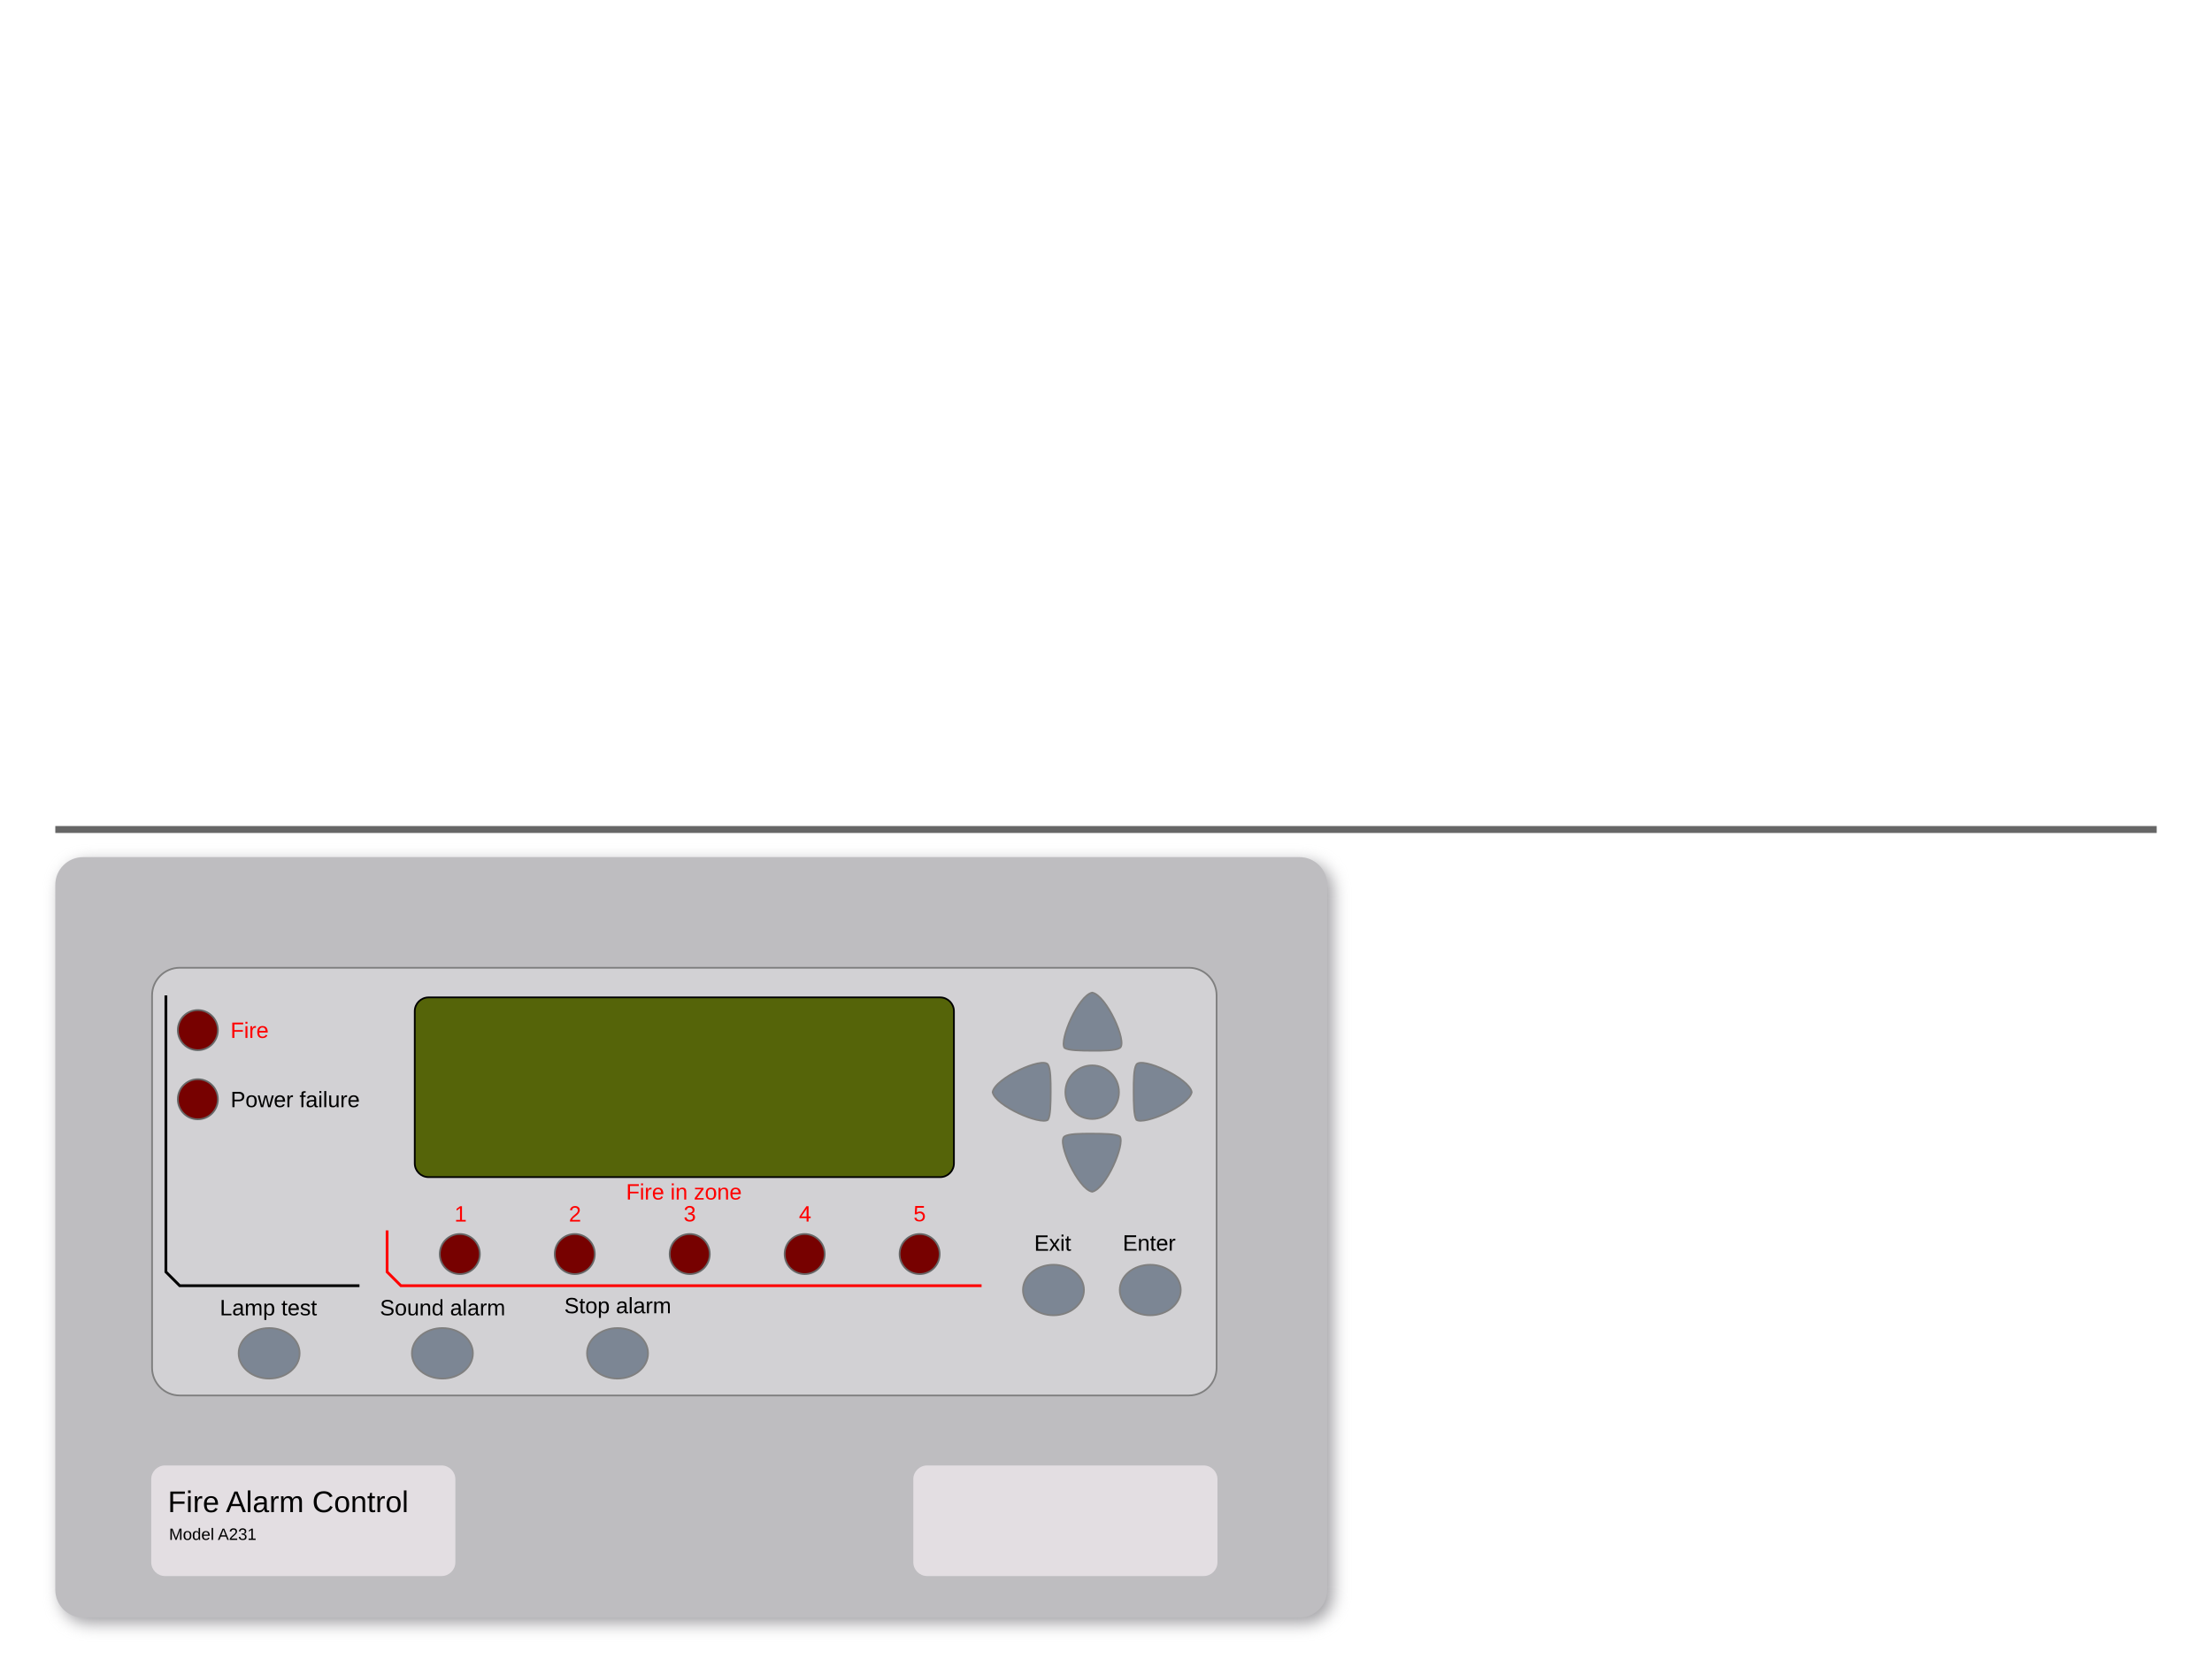
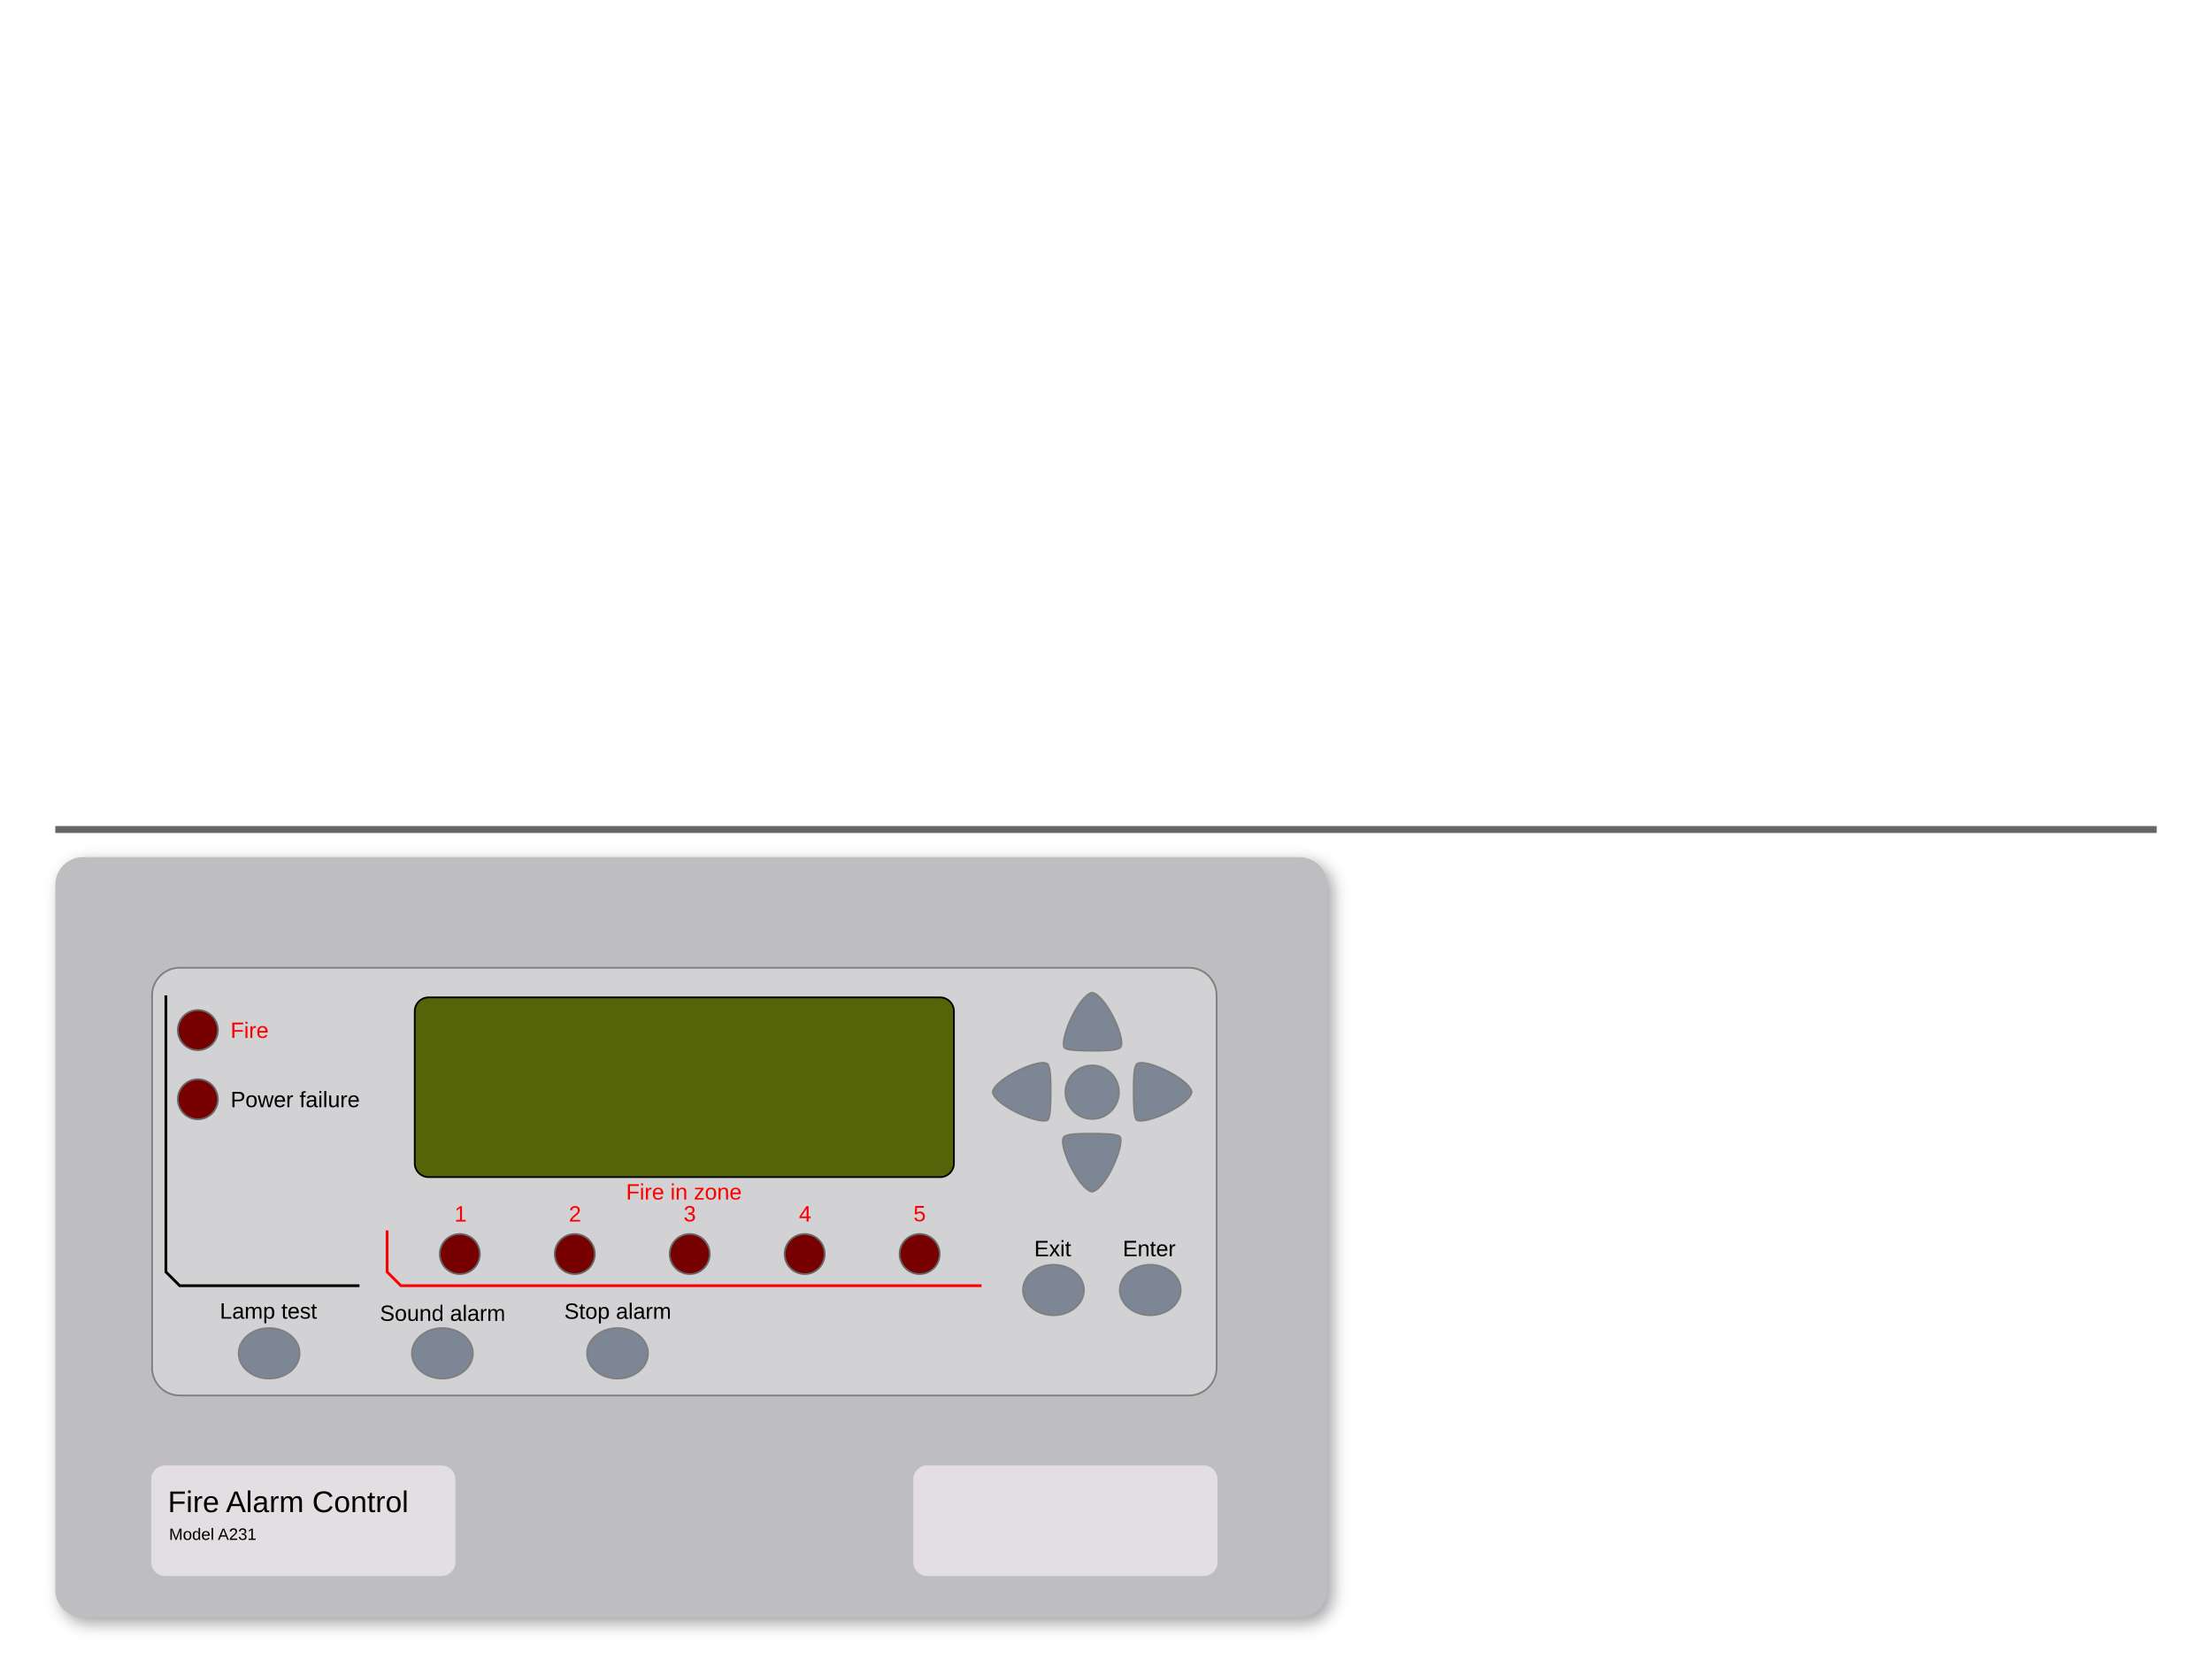
<svg xmlns="http://www.w3.org/2000/svg" width="800" height="600" viewBox="0 0 211.667 158.75" version="1.1" id="svg5" xml:space="preserve">
  <defs id="defs2">
    <filter style="color-interpolation-filters:sRGB" id="filter12251" x="-0.015" y="-0.026" width="1.031" height="1.051">
      <feGaussianBlur stdDeviation="0.774" id="feGaussianBlur12253" />
    </filter>
    <filter style="color-interpolation-filters:sRGB" id="filter4691" x="-0.41" y="-0.425" width="1.821" height="1.851">
      <feGaussianBlur stdDeviation="0.328" id="feGaussianBlur4693" />
    </filter>
  </defs>
  <g id="layer1">
    <rect style="opacity:1;fill:#9f9ea2;fill-opacity:1;stroke-width:0.665;stroke-linecap:round;stroke-linejoin:round;stroke-dasharray:none;stroke-opacity:0;filter:url(#filter12251)" id="rect12249" width="121.708" height="72.76" x="5.821" y="82.55" ry="2.646" rx="2.646" />
    <path style="fill:#666666;stroke:#666666;stroke-width:0.665;stroke-linecap:butt;stroke-linejoin:miter;stroke-opacity:1;stroke-dasharray:none" d="M 5.292,79.375 H 206.375" id="path5278" />
    <rect style="opacity:1;fill:#bebdc0;fill-opacity:1;stroke-width:0.665;stroke-linecap:round;stroke-linejoin:round;stroke-dasharray:none;stroke-opacity:0" id="rect5338" width="121.708" height="72.76" x="5.292" y="82.021" ry="2.646" rx="2.646" />
    <rect style="fill:#d2d1d4;fill-opacity:1;stroke:#7f7f7f;stroke-width:0.165;stroke-linecap:round;stroke-linejoin:round;stroke-dasharray:none;stroke-opacity:1" id="rect5338-2" width="101.865" height="40.928" x="14.552" y="92.604" ry="2.646" rx="2.646" />
    <rect style="fill:#556409;fill-opacity:1;stroke:#000000;stroke-width:0.165;stroke-linecap:round;stroke-linejoin:round;stroke-dasharray:none;stroke-opacity:1" id="rect5338-2-8" width="51.594" height="17.198" x="39.688" y="95.441" ry="1.323" rx="1.323" />
    <rect style="opacity:1;fill:#e3dee2;fill-opacity:1;stroke-width:0.665;stroke-linecap:round;stroke-linejoin:round;stroke-dasharray:none;stroke-opacity:0" id="rect8354" width="29.104" height="10.583" x="14.47" y="140.229" rx="1.323" ry="1.323" />
    <rect style="fill:#e3dee2;fill-opacity:1;stroke-width:0.665;stroke-linecap:round;stroke-linejoin:round;stroke-dasharray:none;stroke-opacity:0" id="rect8354-9" width="29.104" height="10.583" x="87.395" y="140.229" rx="1.323" ry="1.323" />
    <text xml:space="preserve" style="font-size:2.858px;line-height:1.25;font-family:Cambria;-inkscape-font-specification:Cambria;letter-spacing:0px;word-spacing:0px;stroke-width:0.265" x="16.063" y="144.692" id="text9152">
      <tspan id="tspan9150" style="font-style:normal;font-variant:normal;font-weight:normal;font-stretch:normal;font-family:Arial;-inkscape-font-specification:Arial;stroke-width:0.265" x="16.063" y="144.692">Fire Alarm Control</tspan>
    </text>
-     <text xml:space="preserve" style="font-size:2.117px;line-height:1.25;font-family:Cambria;-inkscape-font-specification:Cambria;letter-spacing:0px;word-spacing:0px;stroke-width:0.265" x="98.966" y="119.682" id="text9152-16">
-       <tspan id="tspan9150-1" style="font-style:normal;font-variant:normal;font-weight:normal;font-stretch:normal;font-size:2.117px;font-family:Arial;-inkscape-font-specification:Arial;stroke-width:0.265" x="98.966" y="119.682">Exit</tspan>
+     <text xml:space="preserve" style="font-size:2.117px;line-height:1.25;font-family:Cambria;-inkscape-font-specification:Cambria;letter-spacing:0px;word-spacing:0px;stroke-width:0.265" x="98.966" y="120.211" id="text9152-16">
+       <tspan id="tspan9150-1" style="font-style:normal;font-variant:normal;font-weight:normal;font-stretch:normal;font-size:2.117px;font-family:Arial;-inkscape-font-specification:Arial;stroke-width:0.265" x="98.966" y="120.211">Exit</tspan>
    </text>
-     <text xml:space="preserve" style="font-size:2.117px;line-height:1.25;font-family:Cambria;-inkscape-font-specification:Cambria;letter-spacing:0px;word-spacing:0px;stroke-width:0.265" x="21.037" y="125.865" id="text9152-16-1">
-       <tspan id="tspan9150-1-5" style="font-style:normal;font-variant:normal;font-weight:normal;font-stretch:normal;font-size:2.117px;font-family:Arial;-inkscape-font-specification:Arial;stroke-width:0.265" x="21.037" y="125.865">Lamp test</tspan>
+     <text xml:space="preserve" style="font-size:2.117px;line-height:1.25;font-family:Cambria;-inkscape-font-specification:Cambria;letter-spacing:0px;word-spacing:0px;stroke-width:0.265" x="21.037" y="126.184" id="text9152-16-1">
+       <tspan id="tspan9150-1-5" style="font-style:normal;font-variant:normal;font-weight:normal;font-stretch:normal;font-size:2.117px;font-family:Arial;-inkscape-font-specification:Arial;stroke-width:0.265" x="21.037" y="126.184">Lamp test</tspan>
    </text>
-     <text xml:space="preserve" style="font-size:2.117px;line-height:1.25;font-family:Cambria;-inkscape-font-specification:Cambria;letter-spacing:0px;word-spacing:0px;stroke-width:0.265" x="107.439" y="119.675" id="text9152-16-2">
-       <tspan id="tspan9150-1-7" style="font-style:normal;font-variant:normal;font-weight:normal;font-stretch:normal;font-size:2.117px;font-family:Arial;-inkscape-font-specification:Arial;stroke-width:0.265" x="107.439" y="119.675">Enter</tspan>
+     <text xml:space="preserve" style="font-size:2.117px;line-height:1.25;font-family:Cambria;-inkscape-font-specification:Cambria;letter-spacing:0px;word-spacing:0px;stroke-width:0.265" x="107.439" y="120.205" id="text9152-16-2">
+       <tspan id="tspan9150-1-7" style="font-style:normal;font-variant:normal;font-weight:normal;font-stretch:normal;font-size:2.117px;font-family:Arial;-inkscape-font-specification:Arial;stroke-width:0.265" x="107.439" y="120.205">Enter</tspan>
    </text>
    <text xml:space="preserve" style="font-size:2.117px;line-height:1.25;font-family:Cambria;-inkscape-font-specification:Cambria;letter-spacing:0px;word-spacing:0px;fill:#ff0000;stroke-width:0.765;stroke-dasharray:none" x="59.912" y="114.784" id="text9152-17">
      <tspan id="tspan9150-2" style="font-style:normal;font-variant:normal;font-weight:normal;font-stretch:normal;font-size:2.117px;font-family:Arial;-inkscape-font-specification:Arial;fill:#ff0000;stroke-width:0.765;stroke-dasharray:none" x="59.912" y="114.784">Fire in zone</tspan>
    </text>
    <text xml:space="preserve" style="font-size:2.117px;line-height:1.25;font-family:Cambria;-inkscape-font-specification:Cambria;letter-spacing:0px;word-spacing:0px;fill:#ff0000;stroke-width:0.765;stroke-dasharray:none" x="22.054" y="99.318" id="text9152-17-7">
      <tspan id="tspan9150-2-4" style="font-style:normal;font-variant:normal;font-weight:normal;font-stretch:normal;font-size:2.117px;font-family:Arial;-inkscape-font-specification:Arial;fill:#ff0000;stroke-width:0.765;stroke-dasharray:none" x="22.054" y="99.318">Fire</tspan>
    </text>
    <text xml:space="preserve" style="font-size:2.117px;line-height:1.25;font-family:Cambria;-inkscape-font-specification:Cambria;letter-spacing:0px;word-spacing:0px;fill:#000000;stroke-width:0.765;stroke-dasharray:none" x="22.065" y="105.946" id="text9152-17-7-1">
      <tspan id="tspan9150-2-4-6" style="font-style:normal;font-variant:normal;font-weight:normal;font-stretch:normal;font-size:2.117px;font-family:Arial;-inkscape-font-specification:Arial;fill:#000000;stroke-width:0.765;stroke-dasharray:none" x="22.065" y="105.946">Power failure</tspan>
    </text>
    <text xml:space="preserve" style="font-size:2.117px;line-height:1.25;font-family:Cambria;-inkscape-font-specification:Cambria;letter-spacing:0px;word-spacing:0px;fill:#ff0000;stroke-width:0.765;stroke-dasharray:none" x="43.49" y="116.891" id="text9152-17-7-1-8">
      <tspan id="tspan9150-2-4-6-9" style="font-style:normal;font-variant:normal;font-weight:normal;font-stretch:normal;font-size:2.117px;font-family:Arial;-inkscape-font-specification:Arial;fill:#ff0000;stroke-width:0.765;stroke-dasharray:none" x="43.49" y="116.891">1</tspan>
    </text>
    <text xml:space="preserve" style="font-size:2.117px;line-height:1.25;font-family:Cambria;-inkscape-font-specification:Cambria;letter-spacing:0px;word-spacing:0px;fill:#ff0000;stroke-width:0.765;stroke-dasharray:none" x="54.435" y="116.891" id="text9152-17-7-1-8-0">
      <tspan id="tspan9150-2-4-6-9-3" style="font-style:normal;font-variant:normal;font-weight:normal;font-stretch:normal;font-size:2.117px;font-family:Arial;-inkscape-font-specification:Arial;fill:#ff0000;stroke-width:0.765;stroke-dasharray:none" x="54.435" y="116.891">2</tspan>
    </text>
    <text xml:space="preserve" style="font-size:2.117px;line-height:1.25;font-family:Cambria;-inkscape-font-specification:Cambria;letter-spacing:0px;word-spacing:0px;fill:#ff0000;stroke-width:0.765;stroke-dasharray:none" x="65.415" y="116.877" id="text9152-17-7-1-8-0-8">
      <tspan id="tspan9150-2-4-6-9-3-5" style="font-style:normal;font-variant:normal;font-weight:normal;font-stretch:normal;font-size:2.117px;font-family:Arial;-inkscape-font-specification:Arial;fill:#ff0000;stroke-width:0.765;stroke-dasharray:none" x="65.415" y="116.877">3</tspan>
    </text>
    <text xml:space="preserve" style="font-size:2.117px;line-height:1.25;font-family:Cambria;-inkscape-font-specification:Cambria;letter-spacing:0px;word-spacing:0px;fill:#ff0000;stroke-width:0.765;stroke-dasharray:none" x="76.449" y="116.888" id="text9152-17-7-1-8-0-8-9">
      <tspan id="tspan9150-2-4-6-9-3-5-5" style="font-style:normal;font-variant:normal;font-weight:normal;font-stretch:normal;font-size:2.117px;font-family:Arial;-inkscape-font-specification:Arial;fill:#ff0000;stroke-width:0.765;stroke-dasharray:none" x="76.449" y="116.888">4</tspan>
    </text>
    <text xml:space="preserve" style="font-size:2.117px;line-height:1.25;font-family:Cambria;-inkscape-font-specification:Cambria;letter-spacing:0px;word-spacing:0px;fill:#ff0000;stroke-width:0.765;stroke-dasharray:none" x="87.41" y="116.865" id="text9152-17-7-1-8-0-8-9-6">
      <tspan id="tspan9150-2-4-6-9-3-5-5-3" style="font-style:normal;font-variant:normal;font-weight:normal;font-stretch:normal;font-size:2.117px;font-family:Arial;-inkscape-font-specification:Arial;fill:#ff0000;stroke-width:0.765;stroke-dasharray:none" x="87.41" y="116.865">5</tspan>
    </text>
    <text xml:space="preserve" style="font-size:1.584px;line-height:1.25;font-family:Cambria;-inkscape-font-specification:Cambria;letter-spacing:0px;word-spacing:0px;stroke-width:0.265" x="16.18" y="147.353" id="text9152-1">
      <tspan id="tspan9150-0" style="font-style:normal;font-variant:normal;font-weight:normal;font-stretch:normal;font-family:Arial;-inkscape-font-specification:Arial;stroke-width:0.265" x="16.18" y="147.353">Model A231</tspan>
    </text>
    <ellipse style="opacity:1;fill:#7c8694;fill-opacity:1;stroke:#7f7f7f;stroke-width:0.165;stroke-linecap:round;stroke-linejoin:round;stroke-dasharray:none;stroke-opacity:1" id="path10242" cx="100.806" cy="123.442" rx="2.917" ry="2.417" />
    <ellipse style="fill:#5c6471;fill-opacity:1;stroke:#7f7f7f;stroke-width:0.165;stroke-linecap:round;stroke-linejoin:round;stroke-dasharray:none;stroke-opacity:1" id="path10242-8" cx="180.756" cy="167.939" rx="2.917" ry="2.417" />
    <ellipse style="fill:#7c8694;fill-opacity:1;stroke:#7f7f7f;stroke-width:0.165;stroke-linecap:round;stroke-linejoin:round;stroke-dasharray:none;stroke-opacity:1" id="path10242-6" cx="25.754" cy="129.5" rx="2.917" ry="2.417" />
-     <text xml:space="preserve" style="font-size:2.117px;line-height:1.25;font-family:Cambria;-inkscape-font-specification:Cambria;letter-spacing:0px;word-spacing:0px;stroke-width:0.265" x="36.353" y="125.865" id="text9152-16-1-4">
-       <tspan id="tspan9150-1-5-5" style="font-style:normal;font-variant:normal;font-weight:normal;font-stretch:normal;font-size:2.117px;font-family:Arial;-inkscape-font-specification:Arial;stroke-width:0.265" x="36.353" y="125.865">Sound alarm</tspan>
+     <text xml:space="preserve" style="font-size:2.117px;line-height:1.25;font-family:Cambria;-inkscape-font-specification:Cambria;letter-spacing:0px;word-spacing:0px;stroke-width:0.265" x="36.353" y="126.394" id="text9152-16-1-4">
+       <tspan id="tspan9150-1-5-5" style="font-style:normal;font-variant:normal;font-weight:normal;font-stretch:normal;font-size:2.117px;font-family:Arial;-inkscape-font-specification:Arial;stroke-width:0.265" x="36.353" y="126.394">Sound alarm</tspan>
    </text>
    <ellipse style="fill:#7c8694;fill-opacity:1;stroke:#7f7f7f;stroke-width:0.165;stroke-linecap:round;stroke-linejoin:round;stroke-dasharray:none;stroke-opacity:1" id="path10242-6-3" cx="42.333" cy="129.5" rx="2.917" ry="2.417" />
-     <text xml:space="preserve" style="font-size:2.117px;line-height:1.25;font-family:Cambria;-inkscape-font-specification:Cambria;letter-spacing:0px;word-spacing:0px;stroke-width:0.265" x="53.995" y="125.668" id="text9152-16-1-4-9">
-       <tspan id="tspan9150-1-5-5-6" style="font-style:normal;font-variant:normal;font-weight:normal;font-stretch:normal;font-size:2.117px;font-family:Arial;-inkscape-font-specification:Arial;stroke-width:0.265" x="53.995" y="125.668">Stop alarm</tspan>
+     <text xml:space="preserve" style="font-size:2.117px;line-height:1.25;font-family:Cambria;-inkscape-font-specification:Cambria;letter-spacing:0px;word-spacing:0px;stroke-width:0.265" x="53.995" y="126.197" id="text9152-16-1-4-9">
+       <tspan id="tspan9150-1-5-5-6" style="font-style:normal;font-variant:normal;font-weight:normal;font-stretch:normal;font-size:2.117px;font-family:Arial;-inkscape-font-specification:Arial;stroke-width:0.265" x="53.995" y="126.197">Stop alarm</tspan>
    </text>
    <ellipse style="fill:#7c8694;fill-opacity:1;stroke:#7f7f7f;stroke-width:0.165;stroke-linecap:round;stroke-linejoin:round;stroke-dasharray:none;stroke-opacity:1" id="path10242-6-3-9" cx="59.092" cy="129.5" rx="2.917" ry="2.417" />
    <ellipse style="fill:#7c8694;fill-opacity:1;stroke:#7f7f7f;stroke-width:0.165;stroke-linecap:round;stroke-linejoin:round;stroke-dasharray:none;stroke-opacity:1" id="path10242-9" cx="110.067" cy="123.442" rx="2.917" ry="2.417" />
    <ellipse style="fill:#7c8694;fill-opacity:1;stroke:#7f7f7f;stroke-width:0.165;stroke-linecap:round;stroke-linejoin:round;stroke-dasharray:none;stroke-opacity:1" id="path10242-5" cx="104.51" cy="104.51" rx="2.563" ry="2.563" />
    <path style="fill:#7c8694;fill-opacity:1;stroke:#7f7f7f;stroke-width:0.165;stroke-linecap:butt;stroke-linejoin:miter;stroke-dasharray:none;stroke-opacity:1" d="m 101.865,100.277 c 0.38,0.246 1.528,0.261 2.646,0.265 1.137,0.004 2.244,-0.007 2.646,-0.265 0.767,-0.526 -1.302,-5.069 -2.646,-5.292 -1.323,0.265 -3.172,4.555 -2.646,5.292 z" id="path11106" />
    <path style="fill:#7c8694;fill-opacity:1;stroke:#7f7f7f;stroke-width:0.165;stroke-linecap:butt;stroke-linejoin:miter;stroke-dasharray:none;stroke-opacity:1" d="m 107.156,108.744 c -0.38,-0.246 -1.528,-0.261 -2.646,-0.265 -1.137,-0.004 -2.244,0.007 -2.646,0.265 -0.767,0.526 1.302,5.069 2.646,5.292 1.323,-0.265 3.172,-4.555 2.646,-5.292 z" id="path11106-6" />
    <path style="fill:#7c8694;fill-opacity:1;stroke:#7f7f7f;stroke-width:0.165;stroke-linecap:butt;stroke-linejoin:miter;stroke-dasharray:none;stroke-opacity:1" d="m 100.277,107.156 c 0.246,-0.38 0.261,-1.528 0.265,-2.646 0.004,-1.137 -0.007,-2.244 -0.265,-2.646 -0.526,-0.767 -5.069,1.302 -5.292,2.646 0.265,1.323 4.555,3.172 5.292,2.646 z" id="path11106-6-6" />
    <path style="fill:#7c8694;fill-opacity:1;stroke:#7f7f7f;stroke-width:0.165;stroke-linecap:butt;stroke-linejoin:miter;stroke-dasharray:none;stroke-opacity:1" d="m 108.744,107.156 c -0.246,-0.38 -0.261,-1.528 -0.265,-2.646 -0.004,-1.137 0.007,-2.244 0.265,-2.646 0.526,-0.767 5.069,1.302 5.292,2.646 -0.265,1.323 -4.555,3.172 -5.292,2.646 z" id="path11106-6-6-1" />
    <path style="fill:none;stroke:#ff0000;stroke-width:0.265px;stroke-linecap:butt;stroke-linejoin:miter;stroke-opacity:1" d="m 37.042,117.74 v 3.969 l 1.323,1.323 h 55.562" id="path11491" />
    <path style="fill:none;stroke:#000000;stroke-width:0.265px;stroke-linecap:butt;stroke-linejoin:miter;stroke-opacity:1" d="m 15.875,95.25 v 26.458 l 1.323,1.323 17.198,-1e-5" id="path11491-6" />
    <circle style="fill:#770100;fill-opacity:1;stroke:#666666;stroke-width:0.165;stroke-linecap:round;stroke-linejoin:round" id="path906" cx="18.933" cy="98.573" r="1.917" />
    <circle style="fill:#770100;fill-opacity:1;stroke:#666666;stroke-width:0.165;stroke-linecap:round;stroke-linejoin:round" id="path906-8" cx="44" cy="120" r="1.917" />
    <circle style="fill:#770100;fill-opacity:1;stroke:#666666;stroke-width:0.165;stroke-linecap:round;stroke-linejoin:round" id="path906-8-2" cx="55" cy="120" r="1.917" />
    <circle style="fill:#770100;fill-opacity:1;stroke:#666666;stroke-width:0.165;stroke-linecap:round;stroke-linejoin:round" id="path906-8-2-0" cx="66" cy="120" r="1.917" />
    <circle style="fill:#770100;fill-opacity:1;stroke:#666666;stroke-width:0.165;stroke-linecap:round;stroke-linejoin:round" id="path906-8-2-0-1" cx="77" cy="120" r="1.917" />
    <circle style="fill:#770100;fill-opacity:1;stroke:#666666;stroke-width:0.165;stroke-linecap:round;stroke-linejoin:round" id="path906-8-2-0-1-3" cx="88" cy="120" r="1.917" />
    <circle style="fill:#ff0032;fill-opacity:1;stroke:#666666;stroke-width:0.165;stroke-linecap:round;stroke-linejoin:round" id="path906-50" cx="171.56" cy="167.939" r="1.917" />
    <circle style="fill:#770100;fill-opacity:1;stroke:#666666;stroke-width:0.165;stroke-linecap:round;stroke-linejoin:round" id="path906-5" cx="18.933" cy="105.188" r="1.917" />
    <ellipse style="opacity:0.71;mix-blend-mode:normal;fill:#fdf2f5;fill-opacity:1;stroke:none;stroke-width:0.211;stroke-linecap:round;stroke-linejoin:round;filter:url(#filter4691)" id="circle4689" cx="171.131" cy="167.41" rx="0.959" ry="0.925" transform="matrix(0.7964394,0,0,0.7702703,34.95123,38.58308)" />
  </g>
</svg>
